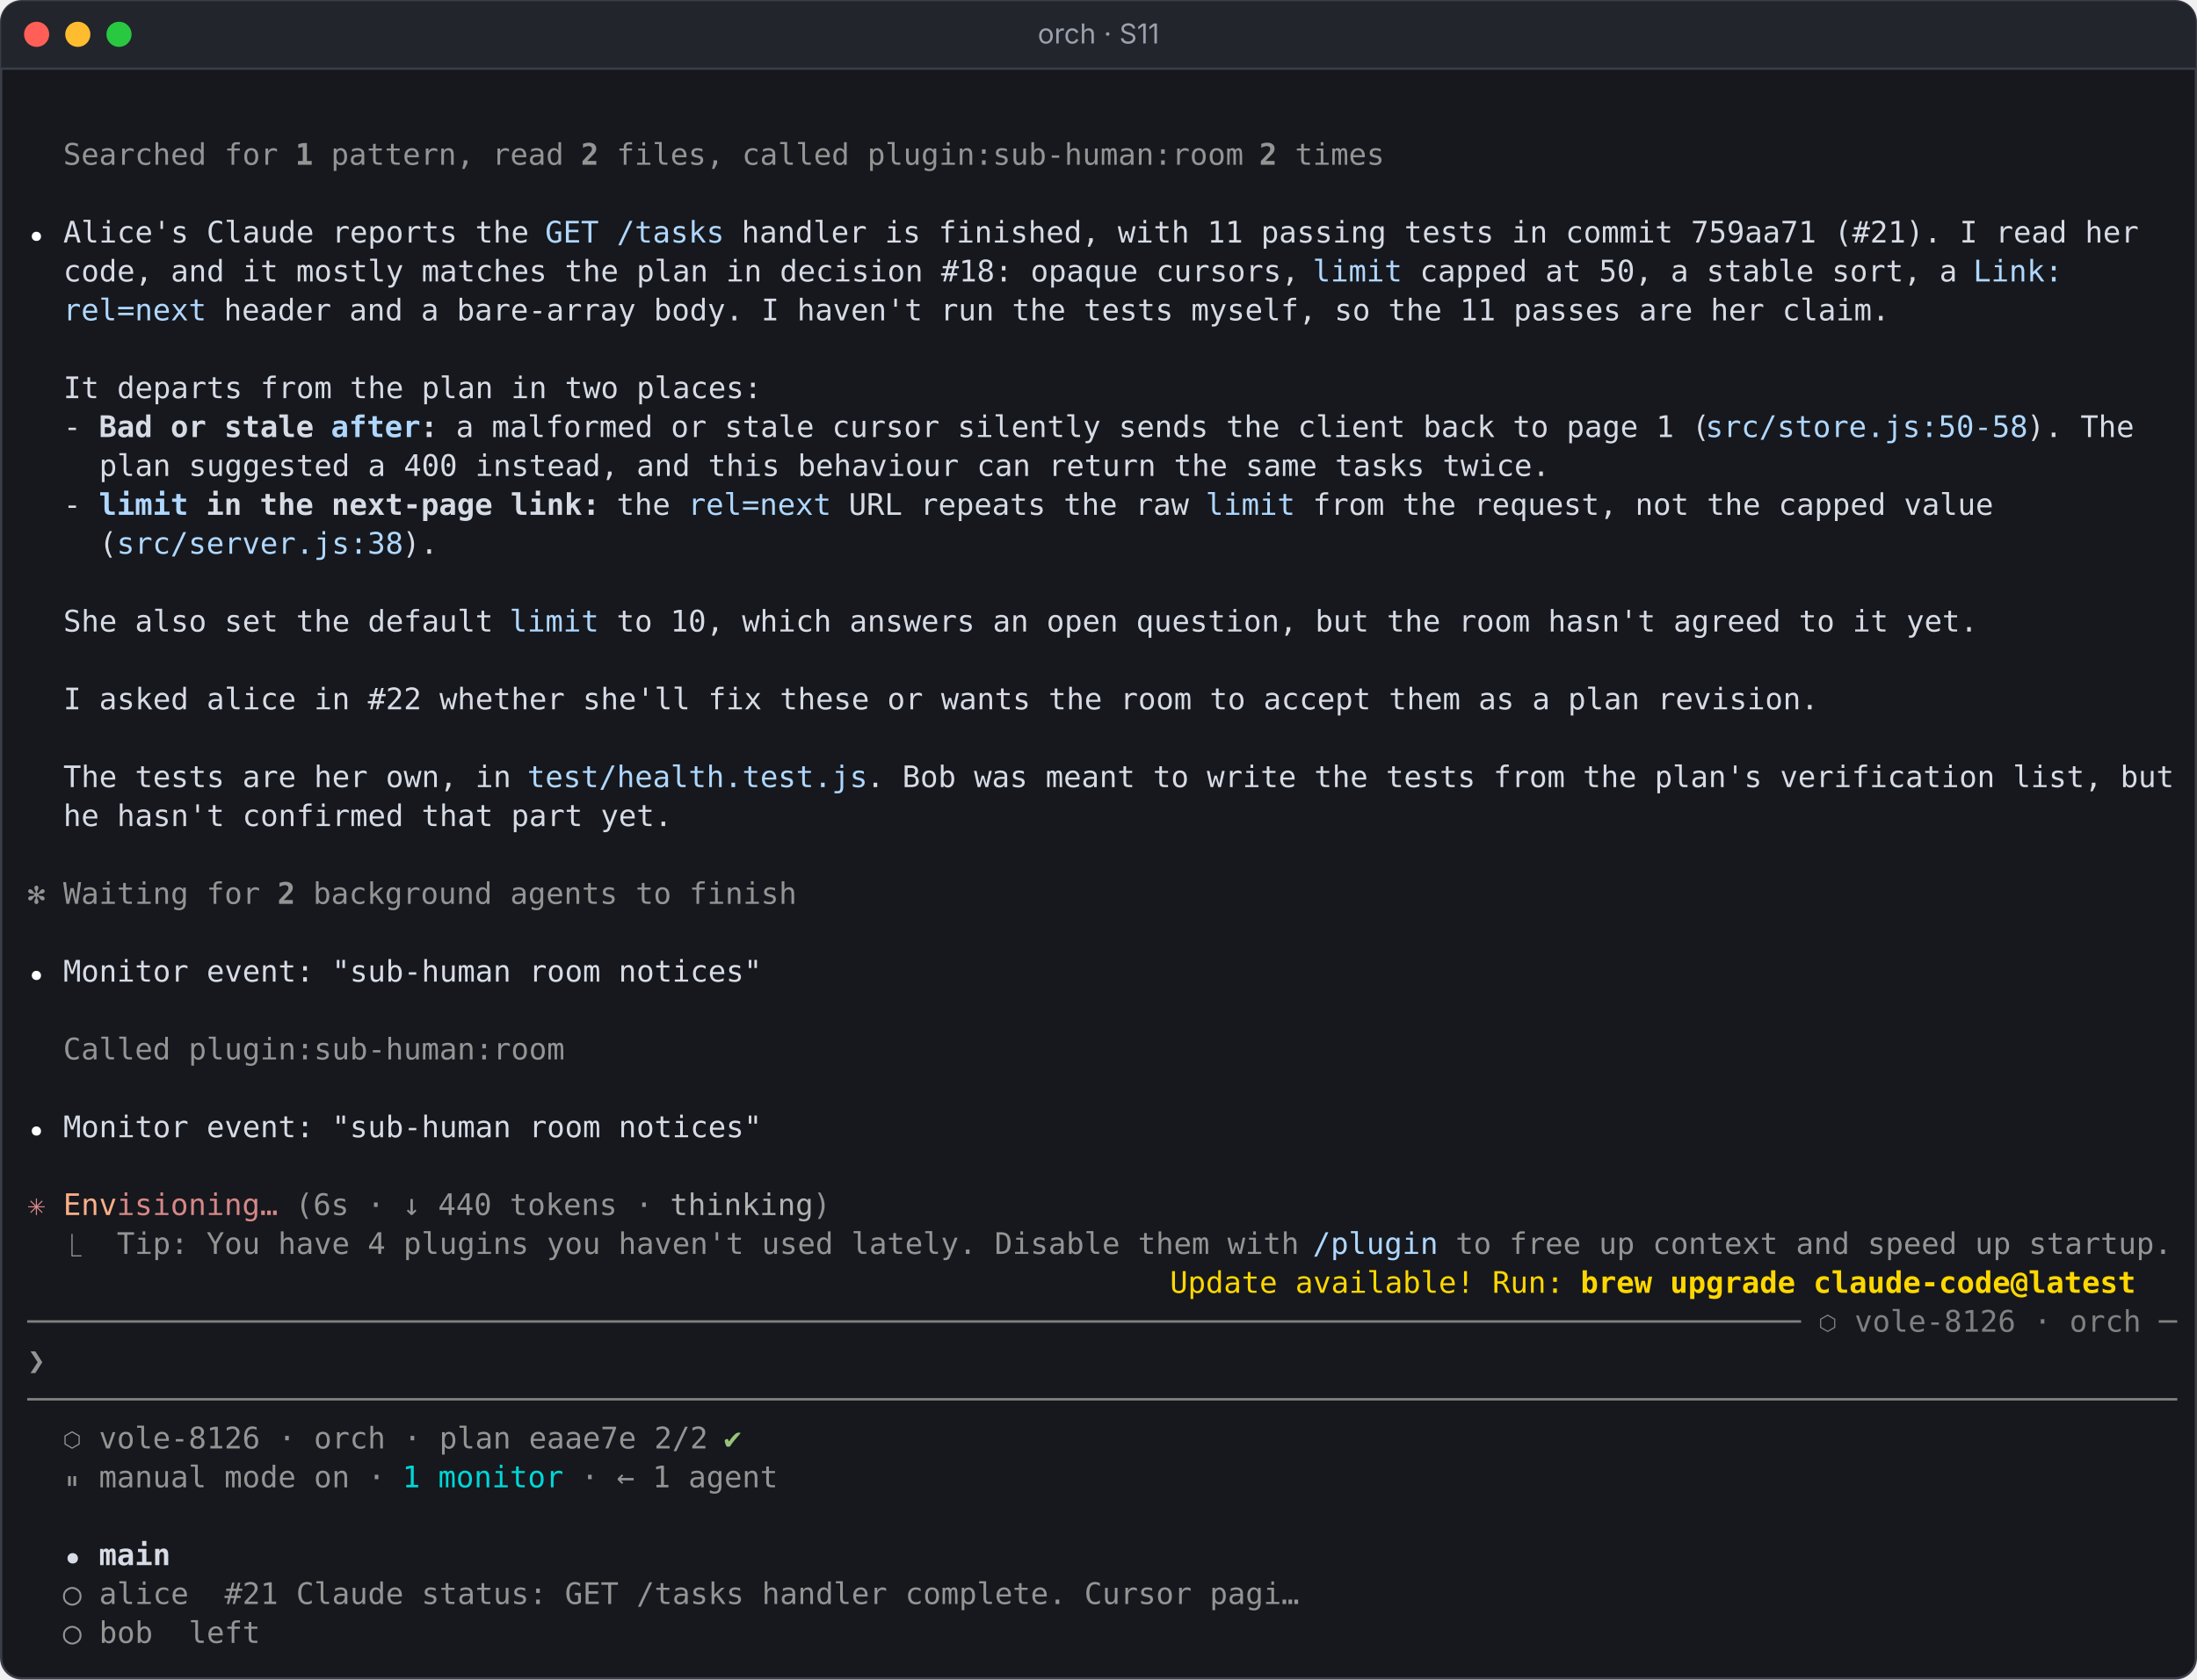
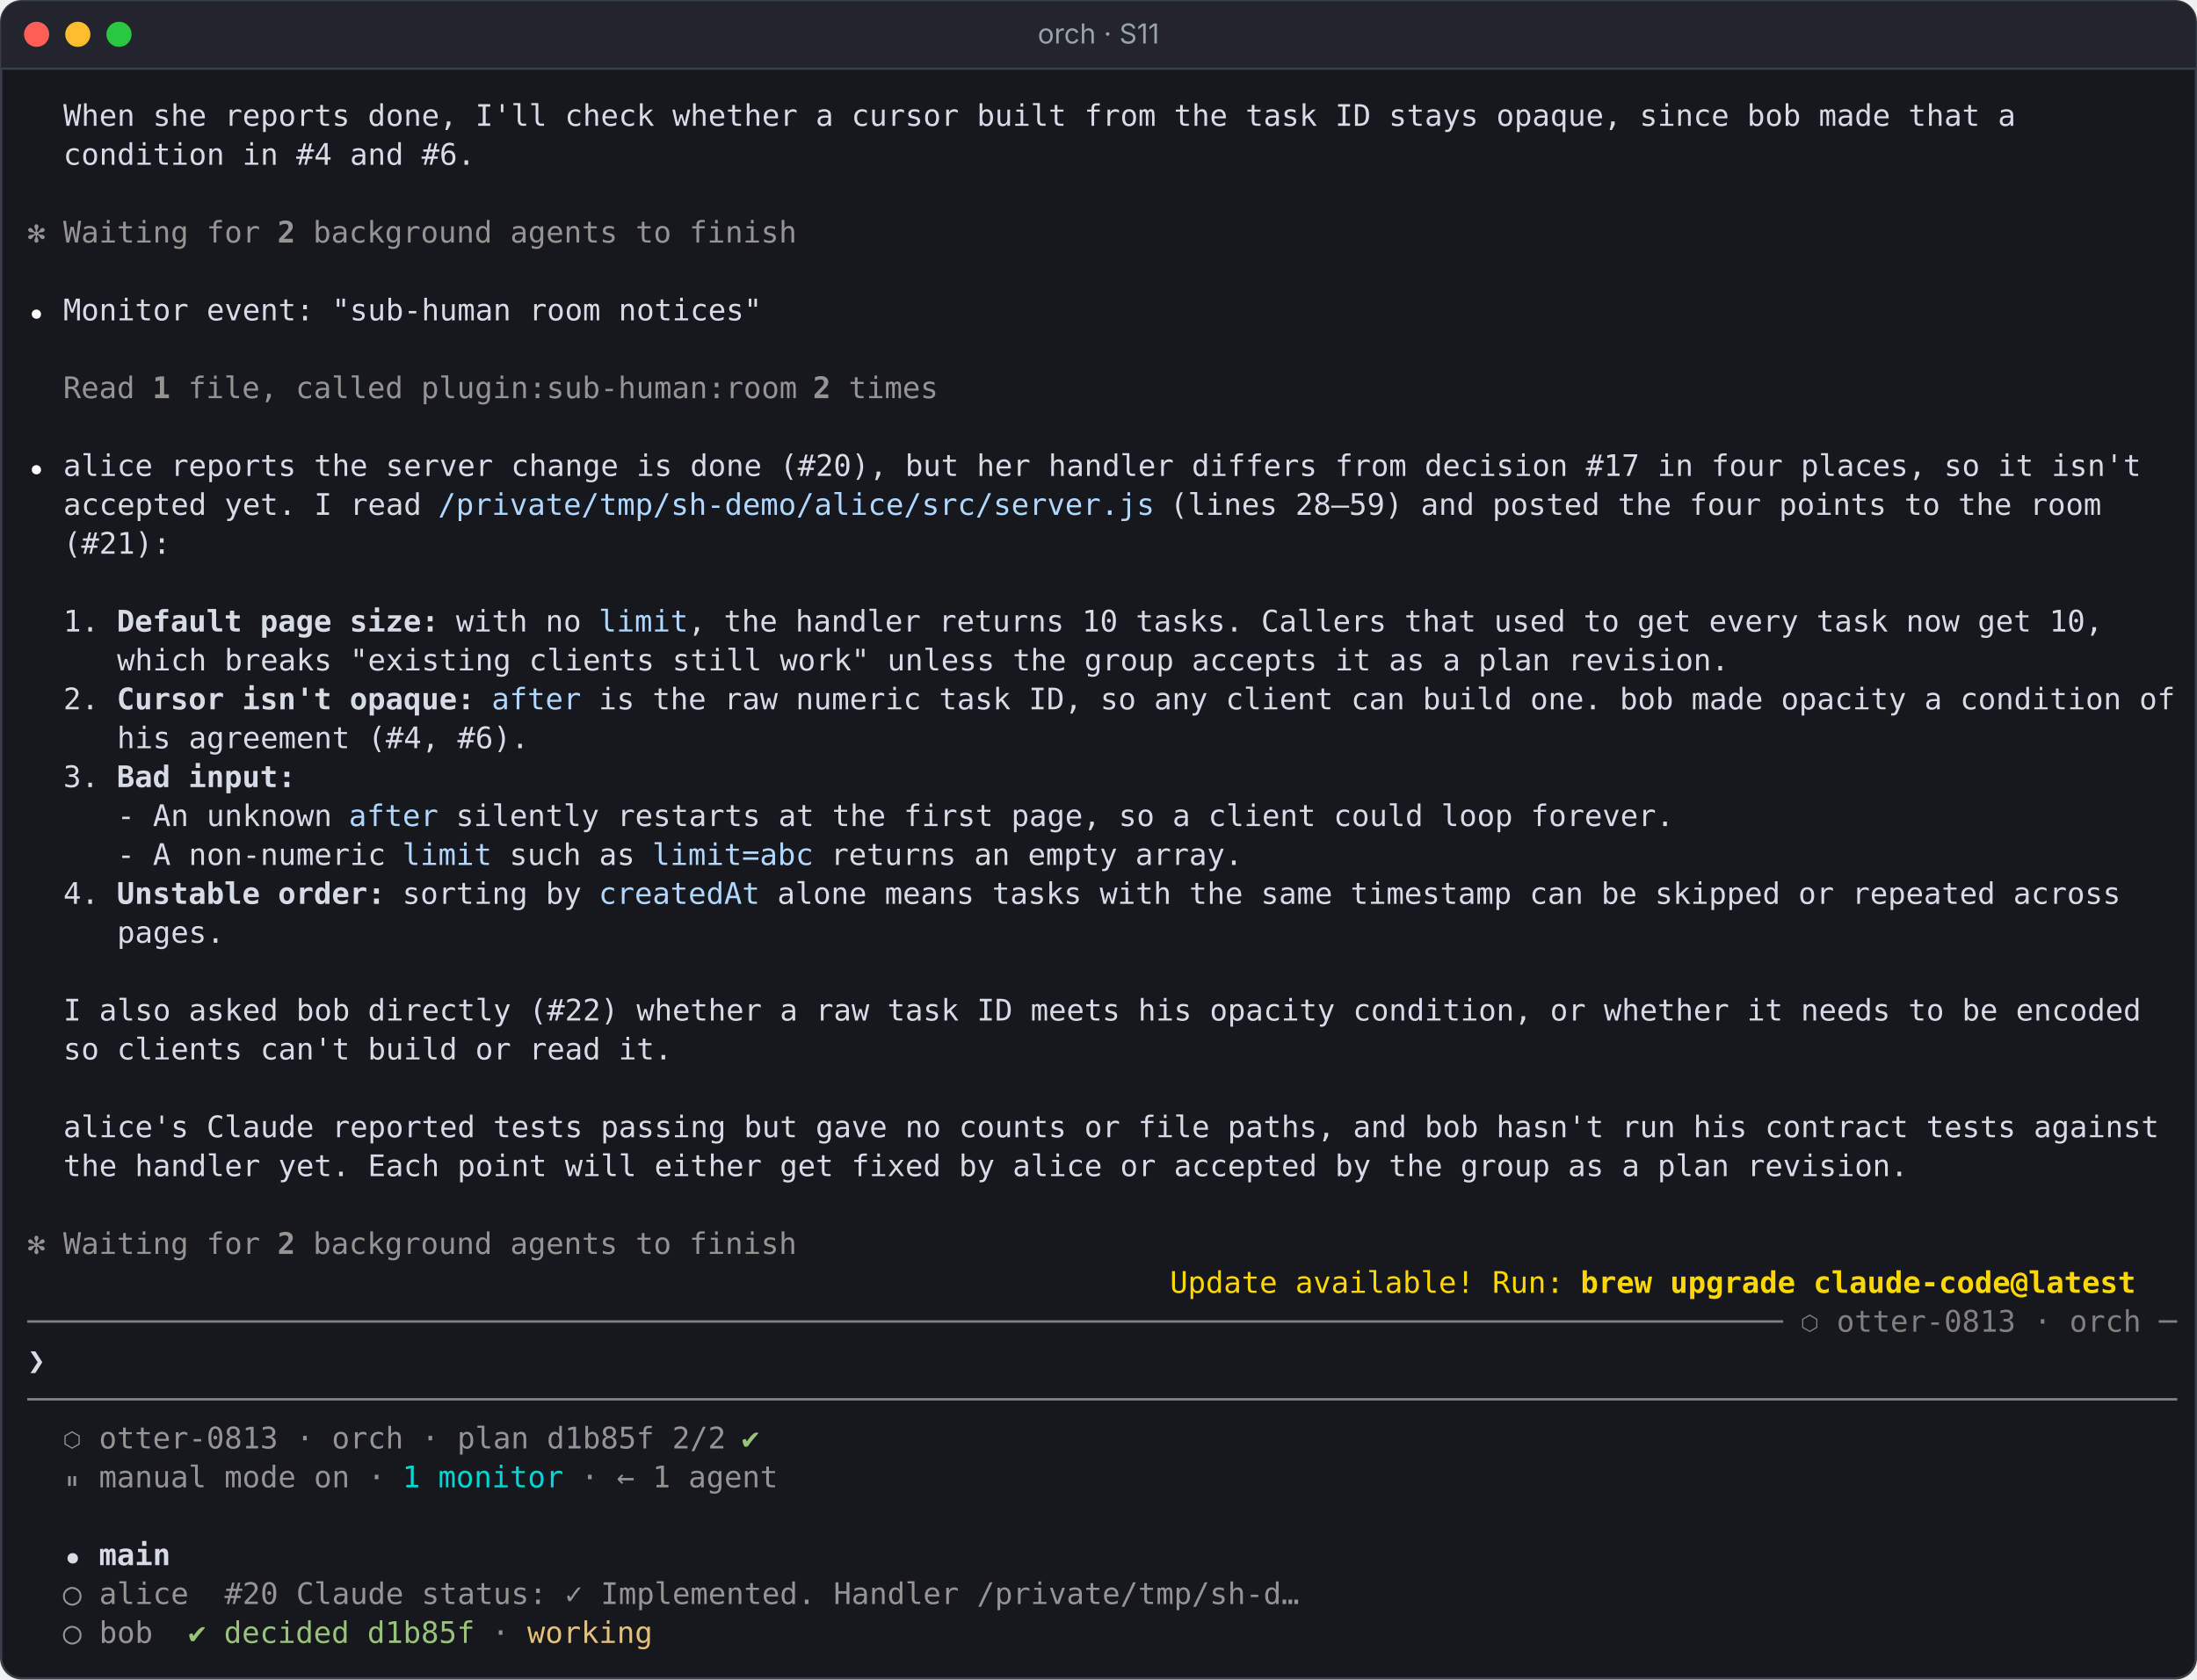
<svg xmlns="http://www.w3.org/2000/svg" viewBox="0 0 960 734" width="960" height="734" role="img" aria-label="orch · S11" font-family="ui-monospace, 'SF Mono', SFMono-Regular, Menlo, Consolas, 'DejaVu Sans Mono', 'Liberation Mono', monospace" font-size="13">
  <rect x="0.5" y="0.5" width="959" height="733" rx="9" fill="#16181d" stroke="#3a3e48" />
  <path d="M0.5 30V9.5a9 9 0 0 1 9-9h941a9 9 0 0 1 9 9V30z" fill="#22252c" />
  <line x1="0.5" y1="30" x2="959.5" y2="30" stroke="#3a3e48" />
  <circle cx="16" cy="15" r="5.5" fill="#ff5f57" />
  <circle cx="34" cy="15" r="5.5" fill="#febc2e" />
  <circle cx="52" cy="15" r="5.5" fill="#28c840" />
  <text x="480" y="19" text-anchor="middle" fill="#9aa1ad" font-size="12" font-family="-apple-system, 'Segoe UI', system-ui, sans-serif">orch · S11</text>
  <g fill="#d6dbe5">
-     <text x="27.6" y="72" fill="#949494" textLength="101.4" lengthAdjust="spacing" xml:space="preserve">Searched for </text>
-     <text x="129" y="72" fill="#949494" font-weight="bold" xml:space="preserve">1</text>
-     <text x="136.8" y="72" fill="#949494" textLength="117" lengthAdjust="spacing" xml:space="preserve"> pattern, read </text>
-     <text x="253.8" y="72" fill="#949494" font-weight="bold" xml:space="preserve">2</text>
-     <text x="261.6" y="72" fill="#949494" textLength="288.6" lengthAdjust="spacing" xml:space="preserve"> files, called plugin:sub-human:room </text>
-     <text x="550.2" y="72" fill="#949494" font-weight="bold" xml:space="preserve">2</text>
-     <text x="558" y="72" fill="#949494" textLength="54.6" lengthAdjust="spacing" xml:space="preserve"> times </text>
-     <text x="12" y="106" fill="#ffffff" textLength="7.8" lengthAdjust="spacingAndGlyphs" xml:space="preserve">⏺</text>
-     <text x="19.8" y="106" textLength="218.4" lengthAdjust="spacing" xml:space="preserve"> Alice's Claude reports the </text>
-     <text x="238.2" y="106" fill="#afd7ff" textLength="78" lengthAdjust="spacing" xml:space="preserve">GET /tasks</text>
-     <text x="316.2" y="106" textLength="616.2" lengthAdjust="spacing" xml:space="preserve"> handler is finished, with 11 passing tests in commit 759aa71 (#21). I read her</text>
-     <text x="12" y="123" textLength="561.6" lengthAdjust="spacing" xml:space="preserve">  code, and it mostly matches the plan in decision #18: opaque cursors, </text>
-     <text x="573.6" y="123" fill="#afd7ff" textLength="39" lengthAdjust="spacing" xml:space="preserve">limit</text>
-     <text x="612.6" y="123" textLength="249.6" lengthAdjust="spacing" xml:space="preserve"> capped at 50, a stable sort, a </text>
-     <text x="862.2" y="123" fill="#afd7ff" textLength="46.8" lengthAdjust="spacing" xml:space="preserve">Link: </text>
-     <text x="27.6" y="140" fill="#afd7ff" textLength="62.4" lengthAdjust="spacing" xml:space="preserve">rel=next</text>
-     <text x="90" y="140" textLength="733.2" lengthAdjust="spacing" xml:space="preserve"> header and a bare-array body. I haven't run the tests myself, so the 11 passes are her claim.</text>
-     <text x="12" y="174" textLength="319.8" lengthAdjust="spacing" xml:space="preserve">  It departs from the plan in two places:</text>
-     <text x="12" y="191" textLength="31.2" lengthAdjust="spacing" xml:space="preserve">  - </text>
-     <text x="43.2" y="191" font-weight="bold" textLength="101.4" lengthAdjust="spacing" xml:space="preserve">Bad or stale </text>
-     <text x="144.6" y="191" fill="#afd7ff" font-weight="bold" textLength="39" lengthAdjust="spacing" xml:space="preserve">after</text>
-     <text x="183.6" y="191" font-weight="bold" xml:space="preserve">:</text>
-     <text x="191.4" y="191" textLength="553.8" lengthAdjust="spacing" xml:space="preserve"> a malformed or stale cursor silently sends the client back to page 1 (</text>
-     <text x="745.2" y="191" fill="#afd7ff" textLength="140.4" lengthAdjust="spacing" xml:space="preserve">src/store.js:50-58</text>
-     <text x="885.6" y="191" textLength="46.8" lengthAdjust="spacing" xml:space="preserve">). The</text>
-     <text x="12" y="208" textLength="663" lengthAdjust="spacing" xml:space="preserve">    plan suggested a 400 instead, and this behaviour can return the same tasks twice.</text>
-     <text x="12" y="225" textLength="31.2" lengthAdjust="spacing" xml:space="preserve">  - </text>
-     <text x="43.2" y="225" fill="#afd7ff" font-weight="bold" textLength="39" lengthAdjust="spacing" xml:space="preserve">limit</text>
-     <text x="82.2" y="225" font-weight="bold" textLength="179.4" lengthAdjust="spacing" xml:space="preserve"> in the next-page link:</text>
-     <text x="261.6" y="225" textLength="39" lengthAdjust="spacing" xml:space="preserve"> the </text>
-     <text x="300.6" y="225" fill="#afd7ff" textLength="62.4" lengthAdjust="spacing" xml:space="preserve">rel=next</text>
-     <text x="363" y="225" textLength="163.8" lengthAdjust="spacing" xml:space="preserve"> URL repeats the raw </text>
-     <text x="526.8" y="225" fill="#afd7ff" textLength="39" lengthAdjust="spacing" xml:space="preserve">limit</text>
-     <text x="565.8" y="225" textLength="304.2" lengthAdjust="spacing" xml:space="preserve"> from the request, not the capped value</text>
-     <text x="12" y="242" textLength="39" lengthAdjust="spacing" xml:space="preserve">    (</text>
-     <text x="51" y="242" fill="#afd7ff" textLength="124.8" lengthAdjust="spacing" xml:space="preserve">src/server.js:38</text>
-     <text x="175.8" y="242" textLength="15.6" lengthAdjust="spacing" xml:space="preserve">).</text>
-     <text x="12" y="276" textLength="210.6" lengthAdjust="spacing" xml:space="preserve">  She also set the default </text>
-     <text x="222.6" y="276" fill="#afd7ff" textLength="39" lengthAdjust="spacing" xml:space="preserve">limit</text>
-     <text x="261.6" y="276" textLength="600.6" lengthAdjust="spacing" xml:space="preserve"> to 10, which answers an open question, but the room hasn't agreed to it yet.</text>
-     <text x="12" y="310" textLength="780" lengthAdjust="spacing" xml:space="preserve">  I asked alice in #22 whether she'll fix these or wants the room to accept them as a plan revision.</text>
-     <text x="12" y="344" textLength="218.4" lengthAdjust="spacing" xml:space="preserve">  The tests are her own, in </text>
-     <text x="230.4" y="344" fill="#afd7ff" textLength="148.2" lengthAdjust="spacing" xml:space="preserve">test/health.test.js</text>
-     <text x="378.6" y="344" textLength="569.4" lengthAdjust="spacing" xml:space="preserve">. Bob was meant to write the tests from the plan's verification list, but</text>
-     <text x="12" y="361" textLength="280.8" lengthAdjust="spacing" xml:space="preserve">  he hasn't confirmed that part yet.</text>
-     <text x="12" y="395" fill="#949494" textLength="7.8" lengthAdjust="spacingAndGlyphs" xml:space="preserve">✻</text>
-     <text x="27.6" y="395" fill="#949494" textLength="93.6" lengthAdjust="spacing" xml:space="preserve">Waiting for </text>
-     <text x="121.2" y="395" fill="#949494" font-weight="bold" xml:space="preserve">2</text>
-     <text x="129" y="395" fill="#949494" textLength="218.4" lengthAdjust="spacing" xml:space="preserve"> background agents to finish</text>
-     <text x="12" y="429" fill="#ffffff" textLength="7.8" lengthAdjust="spacingAndGlyphs" xml:space="preserve">⏺</text>
-     <text x="19.8" y="429" textLength="312" lengthAdjust="spacing" xml:space="preserve"> Monitor event: "sub-human room notices"</text>
-     <text x="27.6" y="463" fill="#949494" textLength="226.2" lengthAdjust="spacing" xml:space="preserve">Called plugin:sub-human:room </text>
-     <text x="12" y="497" fill="#ffffff" textLength="7.8" lengthAdjust="spacingAndGlyphs" xml:space="preserve">⏺</text>
-     <text x="19.8" y="497" textLength="312" lengthAdjust="spacing" xml:space="preserve"> Monitor event: "sub-human room notices"</text>
-     <text x="12" y="531" fill="#d78787" textLength="7.8" lengthAdjust="spacingAndGlyphs" xml:space="preserve">✳</text>
-     <text x="27.6" y="531" fill="#ffaf87" textLength="23.4" lengthAdjust="spacing" xml:space="preserve">Env</text>
-     <text x="51" y="531" fill="#d78787" textLength="78" lengthAdjust="spacingAndGlyphs" xml:space="preserve">isioning… </text>
-     <text x="129" y="531" fill="#949494" textLength="54.6" lengthAdjust="spacingAndGlyphs" xml:space="preserve">(6s · ↓</text>
-     <text x="191.4" y="531" fill="#949494" textLength="101.4" lengthAdjust="spacingAndGlyphs" xml:space="preserve">440 tokens · </text>
-     <text x="292.8" y="531" fill="#b2b2b2" textLength="62.4" lengthAdjust="spacing" xml:space="preserve">thinking</text>
-     <text x="355.2" y="531" fill="#949494" xml:space="preserve">)</text>
-     <text x="12" y="548" fill="#949494" textLength="561.6" lengthAdjust="spacingAndGlyphs" xml:space="preserve">  ⎿  Tip: You have 4 plugins you haven't used lately. Disable them with </text>
-     <text x="573.6" y="548" fill="#afd7ff" textLength="54.6" lengthAdjust="spacing" xml:space="preserve">/plugin</text>
-     <text x="628.2" y="548" fill="#949494" textLength="319.8" lengthAdjust="spacing" xml:space="preserve"> to free up context and speed up startup.</text>
+     <text x="12" y="55" textLength="865.8" lengthAdjust="spacing" xml:space="preserve">  When she reports done, I'll check whether a cursor built from the task ID stays opaque, since bob made that a</text>
+     <text x="12" y="72" textLength="195" lengthAdjust="spacing" xml:space="preserve">  condition in #4 and #6.</text>
+     <text x="12" y="106" fill="#949494" textLength="7.8" lengthAdjust="spacingAndGlyphs" xml:space="preserve">✻</text>
+     <text x="27.6" y="106" fill="#949494" textLength="93.6" lengthAdjust="spacing" xml:space="preserve">Waiting for </text>
+     <text x="121.2" y="106" fill="#949494" font-weight="bold" xml:space="preserve">2</text>
+     <text x="129" y="106" fill="#949494" textLength="218.4" lengthAdjust="spacing" xml:space="preserve"> background agents to finish</text>
+     <text x="12" y="140" fill="#ffffff" textLength="7.8" lengthAdjust="spacingAndGlyphs" xml:space="preserve">⏺</text>
+     <text x="19.8" y="140" textLength="312" lengthAdjust="spacing" xml:space="preserve"> Monitor event: "sub-human room notices"</text>
+     <text x="27.6" y="174" fill="#949494" textLength="39" lengthAdjust="spacing" xml:space="preserve">Read </text>
+     <text x="66.6" y="174" fill="#949494" font-weight="bold" xml:space="preserve">1</text>
+     <text x="74.4" y="174" fill="#949494" textLength="280.8" lengthAdjust="spacing" xml:space="preserve"> file, called plugin:sub-human:room </text>
+     <text x="355.2" y="174" fill="#949494" font-weight="bold" xml:space="preserve">2</text>
+     <text x="363" y="174" fill="#949494" textLength="54.6" lengthAdjust="spacing" xml:space="preserve"> times </text>
+     <text x="12" y="208" fill="#ffffff" textLength="7.8" lengthAdjust="spacingAndGlyphs" xml:space="preserve">⏺</text>
+     <text x="19.8" y="208" textLength="912.6" lengthAdjust="spacing" xml:space="preserve"> alice reports the server change is done (#20), but her handler differs from decision #17 in four places, so it isn't</text>
+     <text x="12" y="225" textLength="179.4" lengthAdjust="spacing" xml:space="preserve">  accepted yet. I read </text>
+     <text x="191.4" y="225" fill="#afd7ff" textLength="312" lengthAdjust="spacing" xml:space="preserve">/private/tmp/sh-demo/alice/src/server.js</text>
+     <text x="503.4" y="225" textLength="413.4" lengthAdjust="spacingAndGlyphs" xml:space="preserve"> (lines 28–59) and posted the four points to the room</text>
+     <text x="12" y="242" textLength="62.4" lengthAdjust="spacing" xml:space="preserve">  (#21):</text>
+     <text x="12" y="276" textLength="39" lengthAdjust="spacing" xml:space="preserve">  1. </text>
+     <text x="51" y="276" font-weight="bold" textLength="140.4" lengthAdjust="spacing" xml:space="preserve">Default page size:</text>
+     <text x="191.4" y="276" textLength="70.2" lengthAdjust="spacing" xml:space="preserve"> with no </text>
+     <text x="261.6" y="276" fill="#afd7ff" textLength="39" lengthAdjust="spacing" xml:space="preserve">limit</text>
+     <text x="300.6" y="276" textLength="616.2" lengthAdjust="spacing" xml:space="preserve">, the handler returns 10 tasks. Callers that used to get every task now get 10,</text>
+     <text x="12" y="293" textLength="741" lengthAdjust="spacing" xml:space="preserve">     which breaks "existing clients still work" unless the group accepts it as a plan revision.</text>
+     <text x="12" y="310" textLength="39" lengthAdjust="spacing" xml:space="preserve">  2. </text>
+     <text x="51" y="310" font-weight="bold" textLength="156" lengthAdjust="spacing" xml:space="preserve">Cursor isn't opaque:</text>
+     <text x="214.8" y="310" fill="#afd7ff" textLength="39" lengthAdjust="spacing" xml:space="preserve">after</text>
+     <text x="253.8" y="310" textLength="694.2" lengthAdjust="spacing" xml:space="preserve"> is the raw numeric task ID, so any client can build one. bob made opacity a condition of</text>
+     <text x="12" y="327" textLength="218.4" lengthAdjust="spacing" xml:space="preserve">     his agreement (#4, #6).</text>
+     <text x="12" y="344" textLength="39" lengthAdjust="spacing" xml:space="preserve">  3. </text>
+     <text x="51" y="344" font-weight="bold" textLength="78" lengthAdjust="spacing" xml:space="preserve">Bad input:</text>
+     <text x="12" y="361" textLength="140.4" lengthAdjust="spacing" xml:space="preserve">     - An unknown </text>
+     <text x="152.4" y="361" fill="#afd7ff" textLength="39" lengthAdjust="spacing" xml:space="preserve">after</text>
+     <text x="191.4" y="361" textLength="538.2" lengthAdjust="spacing" xml:space="preserve"> silently restarts at the first page, so a client could loop forever.</text>
+     <text x="12" y="378" textLength="163.8" lengthAdjust="spacing" xml:space="preserve">     - A non-numeric </text>
+     <text x="175.8" y="378" fill="#afd7ff" textLength="39" lengthAdjust="spacing" xml:space="preserve">limit</text>
+     <text x="214.8" y="378" textLength="70.2" lengthAdjust="spacing" xml:space="preserve"> such as </text>
+     <text x="285" y="378" fill="#afd7ff" textLength="70.2" lengthAdjust="spacing" xml:space="preserve">limit=abc</text>
+     <text x="355.2" y="378" textLength="187.2" lengthAdjust="spacing" xml:space="preserve"> returns an empty array.</text>
+     <text x="12" y="395" textLength="39" lengthAdjust="spacing" xml:space="preserve">  4. </text>
+     <text x="51" y="395" font-weight="bold" textLength="117" lengthAdjust="spacing" xml:space="preserve">Unstable order:</text>
+     <text x="168" y="395" textLength="93.6" lengthAdjust="spacing" xml:space="preserve"> sorting by </text>
+     <text x="261.6" y="395" fill="#afd7ff" textLength="70.2" lengthAdjust="spacing" xml:space="preserve">createdAt</text>
+     <text x="331.8" y="395" textLength="592.8" lengthAdjust="spacing" xml:space="preserve"> alone means tasks with the same timestamp can be skipped or repeated across</text>
+     <text x="12" y="412" textLength="85.8" lengthAdjust="spacing" xml:space="preserve">     pages.</text>
+     <text x="12" y="446" textLength="920.4" lengthAdjust="spacing" xml:space="preserve">  I also asked bob directly (#22) whether a raw task ID meets his opacity condition, or whether it needs to be encoded</text>
+     <text x="12" y="463" textLength="280.8" lengthAdjust="spacing" xml:space="preserve">  so clients can't build or read it.</text>
+     <text x="12" y="497" textLength="928.2" lengthAdjust="spacing" xml:space="preserve">  alice's Claude reported tests passing but gave no counts or file paths, and bob hasn't run his contract tests against</text>
+     <text x="12" y="514" textLength="819" lengthAdjust="spacing" xml:space="preserve">  the handler yet. Each point will either get fixed by alice or accepted by the group as a plan revision.</text>
+     <text x="12" y="548" fill="#949494" textLength="7.8" lengthAdjust="spacingAndGlyphs" xml:space="preserve">✻</text>
+     <text x="27.6" y="548" fill="#949494" textLength="93.6" lengthAdjust="spacing" xml:space="preserve">Waiting for </text>
+     <text x="121.2" y="548" fill="#949494" font-weight="bold" xml:space="preserve">2</text>
+     <text x="129" y="548" fill="#949494" textLength="218.4" lengthAdjust="spacing" xml:space="preserve"> background agents to finish</text>
    <text x="511.2" y="565" fill="#ffd700" textLength="179.4" lengthAdjust="spacing" xml:space="preserve">Update available! Run: </text>
    <text x="690.6" y="565" fill="#ffd700" font-weight="bold" textLength="241.8" lengthAdjust="spacing" xml:space="preserve">brew upgrade claude-code@latest</text>
-     <text x="12" y="582" fill="#808080" textLength="936" lengthAdjust="spacingAndGlyphs" xml:space="preserve">─────────────────────────────────────────────────────────────────────────────────────────────────── ⬡ vole-8126 · orch ─</text>
-     <text x="12" y="599" fill="#949494" textLength="15.6" lengthAdjust="spacingAndGlyphs" xml:space="preserve">❯ </text>
+     <text x="12" y="582" fill="#808080" textLength="936" lengthAdjust="spacingAndGlyphs" xml:space="preserve">────────────────────────────────────────────────────────────────────────────────────────────────── ⬡ otter-0813 · orch ─</text>
+     <text x="12" y="599" textLength="15.6" lengthAdjust="spacingAndGlyphs" xml:space="preserve">❯ </text>
    <text x="12" y="616" fill="#808080" textLength="936" lengthAdjust="spacingAndGlyphs" xml:space="preserve">────────────────────────────────────────────────────────────────────────────────────────────────────────────────────────</text>
-     <text x="27.6" y="633" fill="#949494" textLength="288.6" lengthAdjust="spacingAndGlyphs" xml:space="preserve">⬡ vole-8126 · orch · plan eaae7e 2/2 </text>
-     <text x="316.2" y="633" fill="#98c379" textLength="7.8" lengthAdjust="spacingAndGlyphs" xml:space="preserve">✔</text>
+     <text x="27.6" y="633" fill="#949494" textLength="296.4" lengthAdjust="spacingAndGlyphs" xml:space="preserve">⬡ otter-0813 · orch · plan d1b85f 2/2 </text>
+     <text x="324" y="633" fill="#98c379" textLength="7.8" lengthAdjust="spacingAndGlyphs" xml:space="preserve">✔</text>
    <text x="27.6" y="650" fill="#949494" textLength="148.2" lengthAdjust="spacingAndGlyphs" xml:space="preserve">⏸ manual mode on · </text>
    <text x="175.8" y="650" fill="#00d7d7" textLength="70.2" lengthAdjust="spacing" xml:space="preserve">1 monitor</text>
    <text x="246" y="650" fill="#949494" textLength="93.6" lengthAdjust="spacingAndGlyphs" xml:space="preserve"> · ← 1 agent</text>
    <text x="12" y="684" font-weight="bold" textLength="62.4" lengthAdjust="spacingAndGlyphs" xml:space="preserve">  ⏺ main</text>
-     <text x="12" y="701" fill="#949494" textLength="553.8" lengthAdjust="spacingAndGlyphs" xml:space="preserve">  ◯ alice  #21 Claude status: GET /tasks handler complete. Cursor pagi…</text>
-     <text x="12" y="718" fill="#949494" textLength="101.4" lengthAdjust="spacingAndGlyphs" xml:space="preserve">  ◯ bob  left</text>
+     <text x="12" y="701" fill="#949494" textLength="553.8" lengthAdjust="spacingAndGlyphs" xml:space="preserve">  ◯ alice  #20 Claude status: ✓ Implemented. Handler /private/tmp/sh-d…</text>
+     <text x="12" y="718" fill="#949494" textLength="70.2" lengthAdjust="spacingAndGlyphs" xml:space="preserve">  ◯ bob  </text>
+     <text x="82.2" y="718" fill="#98c379" textLength="124.8" lengthAdjust="spacingAndGlyphs" xml:space="preserve">✔ decided d1b85f</text>
+     <text x="207" y="718" fill="#949494" textLength="23.4" lengthAdjust="spacingAndGlyphs" xml:space="preserve"> · </text>
+     <text x="230.4" y="718" fill="#e5c07b" textLength="54.6" lengthAdjust="spacing" xml:space="preserve">working</text>
  </g>
</svg>
